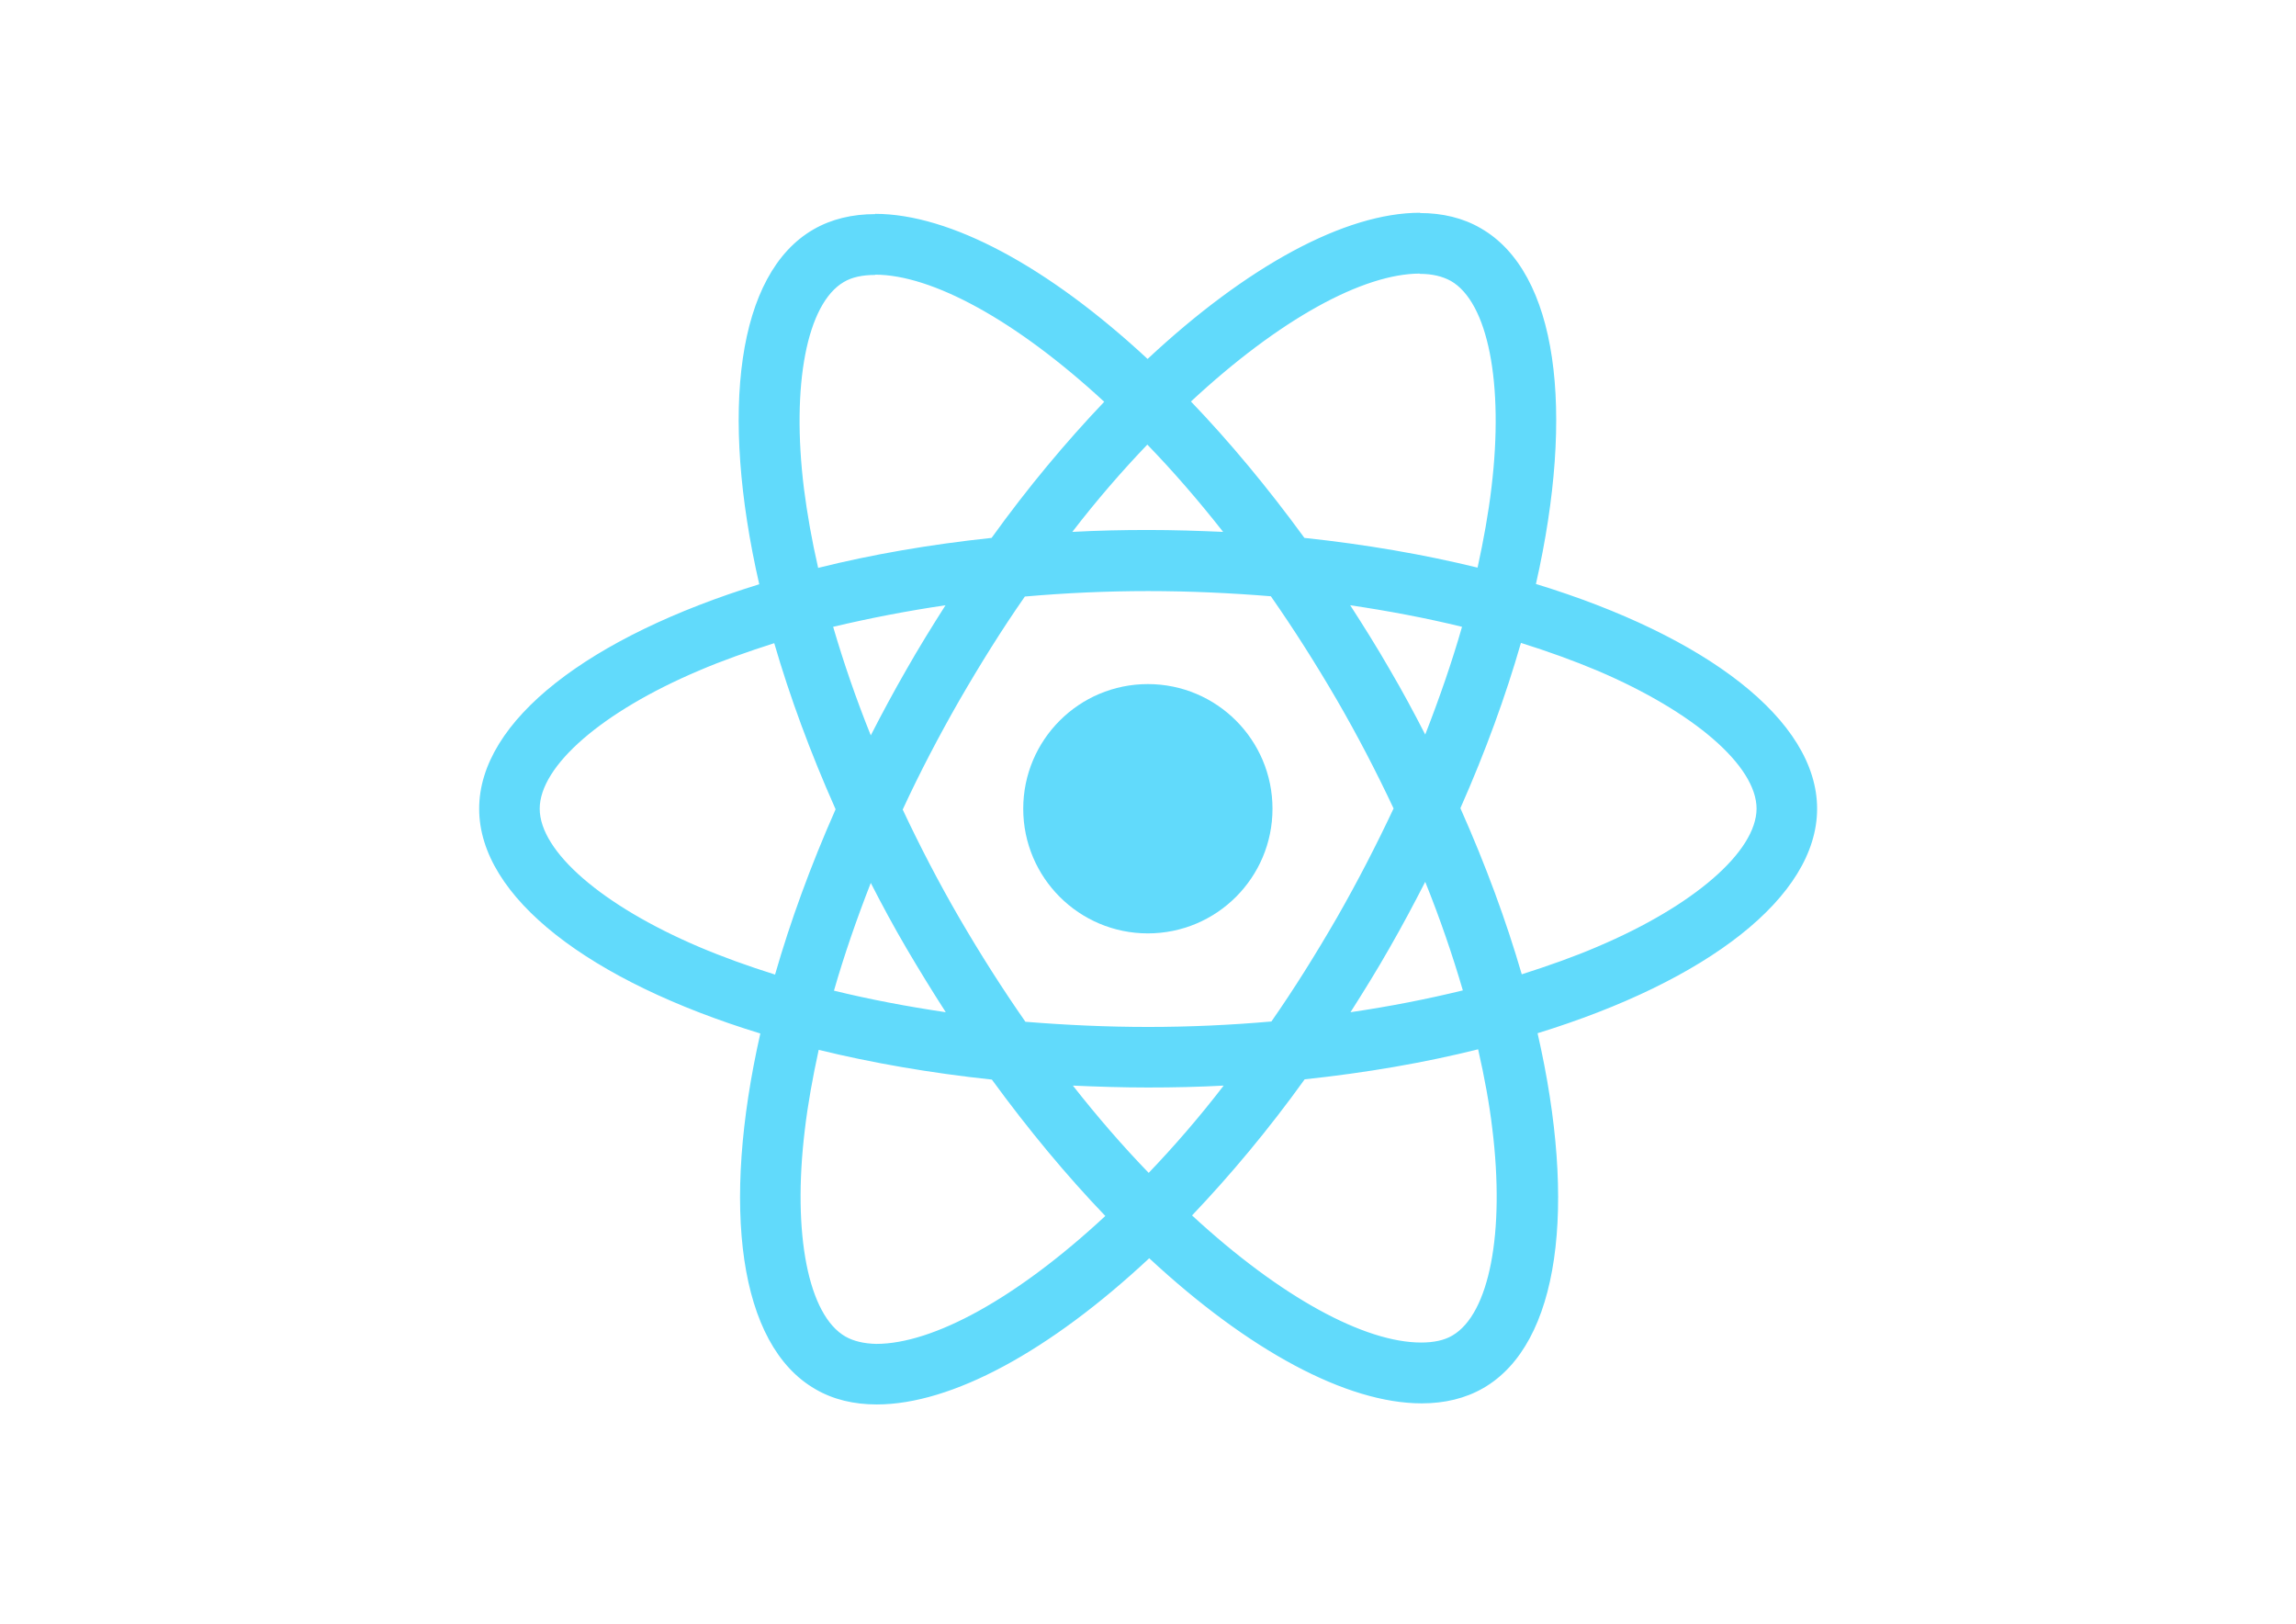
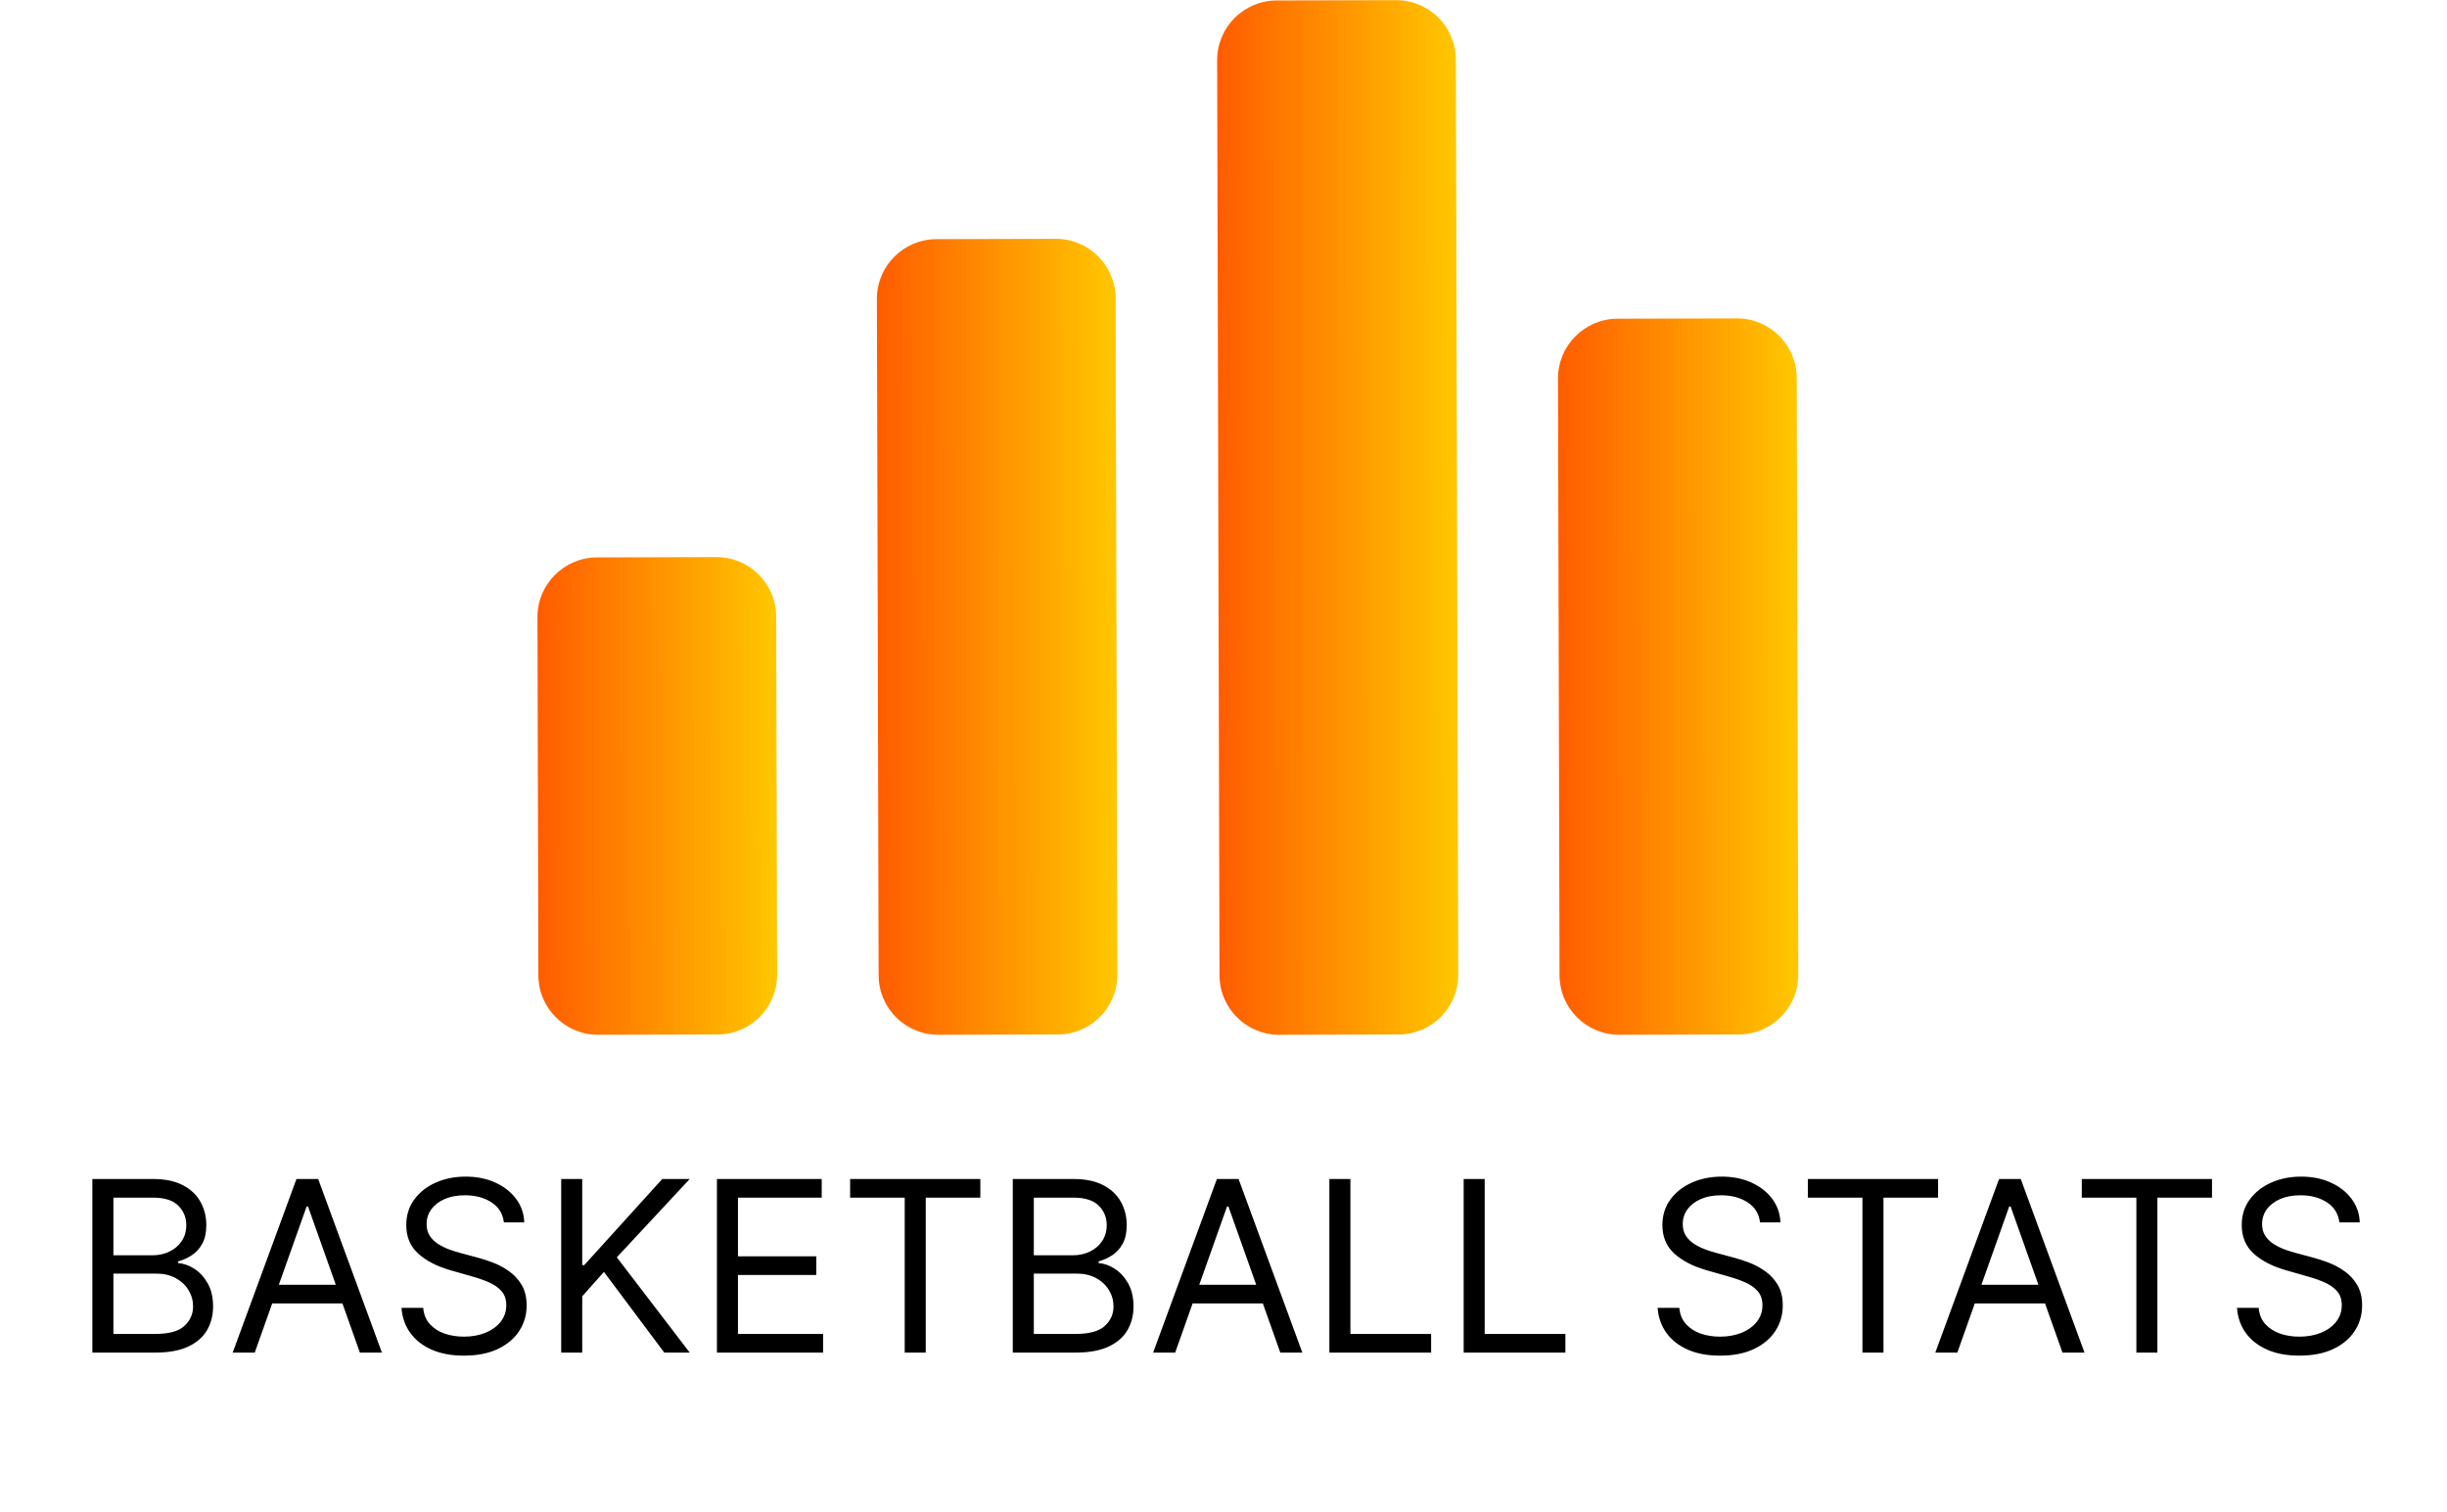
- <svg xmlns="http://www.w3.org/2000/svg" viewBox="0 0 841.9 595.3">
-   <g fill="#61DAFB">
-     <path d="M666.3 296.5c0-32.5-40.7-63.3-103.1-82.4 14.4-63.6 8-114.2-20.2-130.4-6.5-3.8-14.1-5.6-22.4-5.6v22.3c4.6 0 8.3.9 11.4 2.6 13.6 7.8 19.5 37.5 14.9 75.7-1.1 9.4-2.9 19.3-5.1 29.4-19.6-4.8-41-8.5-63.5-10.9-13.5-18.5-27.5-35.3-41.6-50 32.6-30.3 63.2-46.9 84-46.9V78c-27.5 0-63.5 19.6-99.9 53.6-36.4-33.8-72.4-53.2-99.9-53.2v22.3c20.7 0 51.4 16.5 84 46.6-14 14.7-28 31.4-41.3 49.9-22.6 2.4-44 6.1-63.6 11-2.3-10-4-19.7-5.2-29-4.7-38.2 1.1-67.9 14.6-75.8 3-1.8 6.9-2.6 11.5-2.6V78.5c-8.4 0-16 1.8-22.6 5.6-28.1 16.2-34.4 66.7-19.9 130.1-62.2 19.2-102.7 49.9-102.7 82.3 0 32.5 40.7 63.3 103.1 82.4-14.4 63.6-8 114.2 20.2 130.4 6.5 3.8 14.1 5.6 22.5 5.6 27.5 0 63.5-19.6 99.9-53.6 36.4 33.8 72.4 53.2 99.9 53.2 8.4 0 16-1.8 22.6-5.6 28.1-16.2 34.4-66.7 19.9-130.1 62-19.1 102.5-49.9 102.5-82.3zm-130.2-66.7c-3.7 12.9-8.3 26.2-13.5 39.5-4.1-8-8.4-16-13.1-24-4.6-8-9.5-15.8-14.4-23.4 14.2 2.1 27.9 4.7 41 7.9zm-45.8 106.5c-7.8 13.5-15.8 26.3-24.1 38.2-14.9 1.3-30 2-45.2 2-15.1 0-30.2-.7-45-1.9-8.3-11.9-16.4-24.6-24.2-38-7.6-13.1-14.5-26.4-20.8-39.8 6.2-13.4 13.2-26.8 20.7-39.9 7.8-13.5 15.8-26.3 24.1-38.2 14.9-1.3 30-2 45.2-2 15.1 0 30.2.7 45 1.9 8.3 11.9 16.4 24.6 24.2 38 7.6 13.1 14.5 26.4 20.8 39.8-6.3 13.4-13.2 26.8-20.7 39.9zm32.3-13c5.4 13.4 10 26.8 13.8 39.8-13.1 3.2-26.9 5.9-41.2 8 4.9-7.7 9.8-15.6 14.4-23.7 4.6-8 8.9-16.1 13-24.1zM421.2 430c-9.3-9.6-18.6-20.3-27.8-32 9 .4 18.2.7 27.5.7 9.4 0 18.7-.2 27.8-.7-9 11.7-18.3 22.4-27.5 32zm-74.4-58.9c-14.2-2.1-27.9-4.7-41-7.9 3.7-12.9 8.3-26.2 13.5-39.5 4.1 8 8.4 16 13.1 24 4.7 8 9.5 15.8 14.4 23.4zM420.7 163c9.3 9.6 18.6 20.3 27.8 32-9-.4-18.2-.7-27.5-.7-9.4 0-18.7.2-27.8.7 9-11.7 18.3-22.4 27.5-32zm-74 58.9c-4.9 7.7-9.8 15.6-14.4 23.7-4.6 8-8.9 16-13 24-5.4-13.4-10-26.8-13.8-39.8 13.1-3.1 26.9-5.8 41.2-7.9zm-90.5 125.2c-35.4-15.1-58.3-34.9-58.3-50.6 0-15.7 22.9-35.6 58.3-50.6 8.6-3.7 18-7 27.7-10.1 5.7 19.6 13.2 40 22.5 60.9-9.2 20.8-16.6 41.1-22.2 60.6-9.9-3.1-19.3-6.5-28-10.2zM310 490c-13.6-7.8-19.5-37.5-14.9-75.7 1.1-9.4 2.9-19.3 5.1-29.4 19.6 4.8 41 8.5 63.5 10.9 13.5 18.5 27.5 35.3 41.6 50-32.6 30.3-63.2 46.9-84 46.9-4.5-.1-8.3-1-11.3-2.7zm237.2-76.2c4.7 38.2-1.1 67.9-14.6 75.8-3 1.8-6.9 2.6-11.5 2.6-20.7 0-51.4-16.5-84-46.6 14-14.7 28-31.4 41.3-49.9 22.6-2.4 44-6.1 63.6-11 2.3 10.1 4.1 19.8 5.2 29.1zm38.5-66.7c-8.6 3.7-18 7-27.7 10.1-5.7-19.6-13.2-40-22.5-60.9 9.2-20.8 16.6-41.1 22.2-60.6 9.9 3.1 19.3 6.5 28.1 10.2 35.4 15.1 58.3 34.9 58.3 50.6-.1 15.7-23 35.6-58.4 50.6zM320.8 78.4z" />
-     <circle cx="420.9" cy="296.5" r="45.7" />
-     <path d="M520.5 78.1z" />
-   </g>
+ <svg xmlns="http://www.w3.org/2000/svg" width="123" height="76" viewBox="0 0 123 76" fill="none">
+   <rect x="27.07" y="52.031" width="24" height="12" rx="3" transform="rotate(-90.1474 27.0698 52.0307)" fill="url(#paint0_linear_4_16)" />
+   <rect x="44.173" y="52.031" width="40" height="12" rx="3" transform="rotate(-90.1474 44.1727 52.0308)" fill="url(#paint1_linear_4_16)" />
+   <rect x="61.306" y="52.031" width="52" height="12" rx="3" transform="rotate(-90.1474 61.3064 52.0307)" fill="url(#paint2_linear_4_16)" />
+   <rect x="78.399" y="52.031" width="36" height="12" rx="3" transform="rotate(-90.1474 78.3989 52.0307)" fill="url(#paint3_linear_4_16)" />
+   <path d="M4.643 68V59.273H7.694C8.302 59.273 8.803 59.378 9.198 59.588C9.593 59.795 9.887 60.075 10.08 60.428C10.273 60.777 10.37 61.165 10.37 61.591C10.37 61.966 10.303 62.276 10.17 62.52C10.039 62.764 9.866 62.957 9.65 63.099C9.437 63.242 9.205 63.347 8.955 63.415V63.5C9.222 63.517 9.491 63.611 9.761 63.781C10.03 63.952 10.256 64.196 10.438 64.514C10.62 64.832 10.711 65.222 10.711 65.682C10.711 66.119 10.611 66.513 10.413 66.862C10.214 67.212 9.9 67.489 9.471 67.693C9.042 67.898 8.484 68 7.796 68H4.643ZM5.7 67.062H7.796C8.487 67.062 8.977 66.929 9.266 66.662C9.559 66.392 9.705 66.065 9.705 65.682C9.705 65.386 9.63 65.114 9.479 64.864C9.329 64.611 9.114 64.409 8.836 64.258C8.558 64.105 8.228 64.028 7.847 64.028H5.7V67.062ZM5.7 63.108H7.66C7.978 63.108 8.265 63.045 8.521 62.92C8.779 62.795 8.984 62.619 9.134 62.392C9.288 62.165 9.364 61.898 9.364 61.591C9.364 61.207 9.231 60.882 8.964 60.615C8.697 60.345 8.273 60.21 7.694 60.21H5.7V63.108ZM12.805 68H11.697L14.902 59.273H15.993L19.197 68H18.09L15.482 60.653H15.413L12.805 68ZM13.214 64.591H17.68V65.528H13.214V64.591ZM25.329 61.455C25.278 61.023 25.071 60.688 24.707 60.449C24.344 60.21 23.898 60.091 23.369 60.091C22.983 60.091 22.645 60.153 22.355 60.278C22.068 60.403 21.844 60.575 21.682 60.794C21.523 61.013 21.443 61.261 21.443 61.54C21.443 61.773 21.499 61.973 21.609 62.141C21.723 62.305 21.868 62.443 22.044 62.554C22.22 62.662 22.405 62.751 22.598 62.822C22.791 62.891 22.969 62.946 23.131 62.989L24.017 63.227C24.244 63.287 24.497 63.369 24.776 63.474C25.057 63.58 25.325 63.723 25.581 63.905C25.84 64.084 26.053 64.314 26.22 64.595C26.388 64.876 26.472 65.222 26.472 65.631C26.472 66.102 26.348 66.528 26.101 66.909C25.857 67.29 25.499 67.592 25.027 67.817C24.558 68.041 23.989 68.153 23.318 68.153C22.693 68.153 22.152 68.053 21.695 67.851C21.24 67.649 20.882 67.368 20.621 67.007C20.362 66.646 20.216 66.227 20.182 65.75H21.273C21.301 66.079 21.412 66.352 21.605 66.568C21.801 66.781 22.048 66.94 22.347 67.046C22.648 67.148 22.972 67.199 23.318 67.199C23.722 67.199 24.084 67.133 24.405 67.003C24.726 66.869 24.98 66.685 25.168 66.449C25.355 66.21 25.449 65.932 25.449 65.614C25.449 65.324 25.368 65.088 25.206 64.906C25.044 64.724 24.831 64.577 24.567 64.463C24.303 64.349 24.017 64.25 23.71 64.165L22.636 63.858C21.954 63.662 21.415 63.382 21.017 63.019C20.619 62.655 20.421 62.179 20.421 61.591C20.421 61.102 20.553 60.676 20.817 60.312C21.084 59.946 21.442 59.662 21.891 59.46C22.342 59.256 22.847 59.153 23.403 59.153C23.966 59.153 24.466 59.254 24.903 59.456C25.341 59.655 25.688 59.928 25.943 60.274C26.202 60.621 26.338 61.014 26.352 61.455H25.329ZM28.209 68V59.273H29.266V63.602H29.368L33.289 59.273H34.669L31.005 63.21L34.669 68H33.391L30.357 63.943L29.266 65.171V68H28.209ZM36.037 68V59.273H41.304V60.21H37.094V63.159H41.032V64.097H37.094V67.062H41.373V68H36.037ZM42.732 60.21V59.273H49.277V60.21H46.533V68H45.476V60.21H42.732ZM50.908 68V59.273H53.959C54.568 59.273 55.069 59.378 55.464 59.588C55.859 59.795 56.153 60.075 56.346 60.428C56.539 60.777 56.636 61.165 56.636 61.591C56.636 61.966 56.569 62.276 56.435 62.52C56.305 62.764 56.131 62.957 55.916 63.099C55.702 63.242 55.471 63.347 55.221 63.415V63.5C55.488 63.517 55.756 63.611 56.026 63.781C56.296 63.952 56.522 64.196 56.704 64.514C56.886 64.832 56.977 65.222 56.977 65.682C56.977 66.119 56.877 66.513 56.678 66.862C56.479 67.212 56.166 67.489 55.736 67.693C55.307 67.898 54.749 68 54.062 68H50.908ZM51.965 67.062H54.062C54.752 67.062 55.242 66.929 55.532 66.662C55.825 66.392 55.971 66.065 55.971 65.682C55.971 65.386 55.896 65.114 55.745 64.864C55.594 64.611 55.38 64.409 55.102 64.258C54.823 64.105 54.494 64.028 54.113 64.028H51.965V67.062ZM51.965 63.108H53.925C54.244 63.108 54.531 63.045 54.786 62.92C55.045 62.795 55.249 62.619 55.4 62.392C55.553 62.165 55.63 61.898 55.63 61.591C55.63 61.207 55.496 60.882 55.229 60.615C54.962 60.345 54.539 60.21 53.959 60.21H51.965V63.108ZM59.071 68H57.963L61.168 59.273H62.258L65.463 68H64.355L61.747 60.653H61.679L59.071 68ZM59.48 64.591H63.946V65.528H59.48V64.591ZM66.822 68V59.273H67.879V67.062H71.936V68H66.822ZM73.572 68V59.273H74.629V67.062H78.686V68H73.572ZM88.47 61.455C88.419 61.023 88.212 60.688 87.848 60.449C87.484 60.21 87.038 60.091 86.51 60.091C86.124 60.091 85.785 60.153 85.496 60.278C85.209 60.403 84.984 60.575 84.822 60.794C84.663 61.013 84.584 61.261 84.584 61.54C84.584 61.773 84.639 61.973 84.75 62.141C84.864 62.305 85.008 62.443 85.185 62.554C85.361 62.662 85.546 62.751 85.739 62.822C85.932 62.891 86.109 62.946 86.271 62.989L87.158 63.227C87.385 63.287 87.638 63.369 87.916 63.474C88.197 63.58 88.466 63.723 88.722 63.905C88.98 64.084 89.193 64.314 89.361 64.595C89.528 64.876 89.612 65.222 89.612 65.631C89.612 66.102 89.489 66.528 89.242 66.909C88.997 67.29 88.639 67.592 88.168 67.817C87.699 68.041 87.129 68.153 86.459 68.153C85.834 68.153 85.293 68.053 84.835 67.851C84.381 67.649 84.023 67.368 83.761 67.007C83.503 66.646 83.356 66.227 83.322 65.75H84.413C84.442 66.079 84.553 66.352 84.746 66.568C84.942 66.781 85.189 66.94 85.487 67.046C85.788 67.148 86.112 67.199 86.459 67.199C86.862 67.199 87.224 67.133 87.546 67.003C87.867 66.869 88.121 66.685 88.308 66.449C88.496 66.21 88.59 65.932 88.59 65.614C88.59 65.324 88.508 65.088 88.347 64.906C88.185 64.724 87.972 64.577 87.707 64.463C87.443 64.349 87.158 64.25 86.851 64.165L85.777 63.858C85.095 63.662 84.555 63.382 84.158 63.019C83.76 62.655 83.561 62.179 83.561 61.591C83.561 61.102 83.693 60.676 83.957 60.312C84.224 59.946 84.582 59.662 85.031 59.46C85.483 59.256 85.987 59.153 86.544 59.153C87.106 59.153 87.606 59.254 88.044 59.456C88.481 59.655 88.828 59.928 89.084 60.274C89.342 60.621 89.479 61.014 89.493 61.455H88.47ZM90.873 60.21V59.273H97.418V60.21H94.674V68H93.617V60.21H90.873ZM98.387 68H97.279L100.484 59.273H101.575L104.779 68H103.672L101.064 60.653H100.995L98.387 68ZM98.796 64.591H103.262V65.528H98.796V64.591ZM104.642 60.21V59.273H111.188V60.21H108.443V68H107.386V60.21H104.642ZM117.591 61.455C117.54 61.023 117.333 60.688 116.969 60.449C116.605 60.21 116.159 60.091 115.631 60.091C115.245 60.091 114.907 60.153 114.617 60.278C114.33 60.403 114.105 60.575 113.944 60.794C113.784 61.013 113.705 61.261 113.705 61.54C113.705 61.773 113.76 61.973 113.871 62.141C113.985 62.305 114.13 62.443 114.306 62.554C114.482 62.662 114.667 62.751 114.86 62.822C115.053 62.891 115.23 62.946 115.392 62.989L116.279 63.227C116.506 63.287 116.759 63.369 117.037 63.474C117.319 63.58 117.587 63.723 117.843 63.905C118.101 64.084 118.314 64.314 118.482 64.595C118.65 64.876 118.733 65.222 118.733 65.631C118.733 66.102 118.61 66.528 118.363 66.909C118.118 67.29 117.76 67.592 117.289 67.817C116.82 68.041 116.25 68.153 115.58 68.153C114.955 68.153 114.414 68.053 113.956 67.851C113.502 67.649 113.144 67.368 112.882 67.007C112.624 66.646 112.478 66.227 112.444 65.75H113.534C113.563 66.079 113.674 66.352 113.867 66.568C114.063 66.781 114.31 66.94 114.608 67.046C114.909 67.148 115.233 67.199 115.58 67.199C115.983 67.199 116.346 67.133 116.667 67.003C116.988 66.869 117.242 66.685 117.429 66.449C117.617 66.21 117.711 65.932 117.711 65.614C117.711 65.324 117.63 65.088 117.468 64.906C117.306 64.724 117.093 64.577 116.828 64.463C116.564 64.349 116.279 64.25 115.972 64.165L114.898 63.858C114.216 63.662 113.676 63.382 113.279 63.019C112.881 62.655 112.682 62.179 112.682 61.591C112.682 61.102 112.814 60.676 113.078 60.312C113.346 59.946 113.703 59.662 114.152 59.46C114.604 59.256 115.108 59.153 115.665 59.153C116.228 59.153 116.728 59.254 117.165 59.456C117.603 59.655 117.949 59.928 118.205 60.274C118.463 60.621 118.6 61.014 118.614 61.455H117.591Z" fill="black" />
+   <defs>
+     <linearGradient id="paint0_linear_4_16" x1="39.07" y1="52.031" x2="39.07" y2="64.031" gradientUnits="userSpaceOnUse">
+       <stop stop-color="#FF5C00" />
+       <stop offset="1" stop-color="#FFC700" />
+     </linearGradient>
+     <linearGradient id="paint1_linear_4_16" x1="64.173" y1="52.031" x2="64.173" y2="64.031" gradientUnits="userSpaceOnUse">
+       <stop stop-color="#FF5C00" />
+       <stop offset="1" stop-color="#FFC700" />
+     </linearGradient>
+     <linearGradient id="paint2_linear_4_16" x1="87.306" y1="52.031" x2="87.306" y2="64.031" gradientUnits="userSpaceOnUse">
+       <stop stop-color="#FF5C00" />
+       <stop offset="1" stop-color="#FFC700" />
+     </linearGradient>
+     <linearGradient id="paint3_linear_4_16" x1="96.399" y1="52.031" x2="96.399" y2="64.031" gradientUnits="userSpaceOnUse">
+       <stop stop-color="#FF5C00" />
+       <stop offset="1" stop-color="#FFC700" />
+     </linearGradient>
+   </defs>
</svg>
